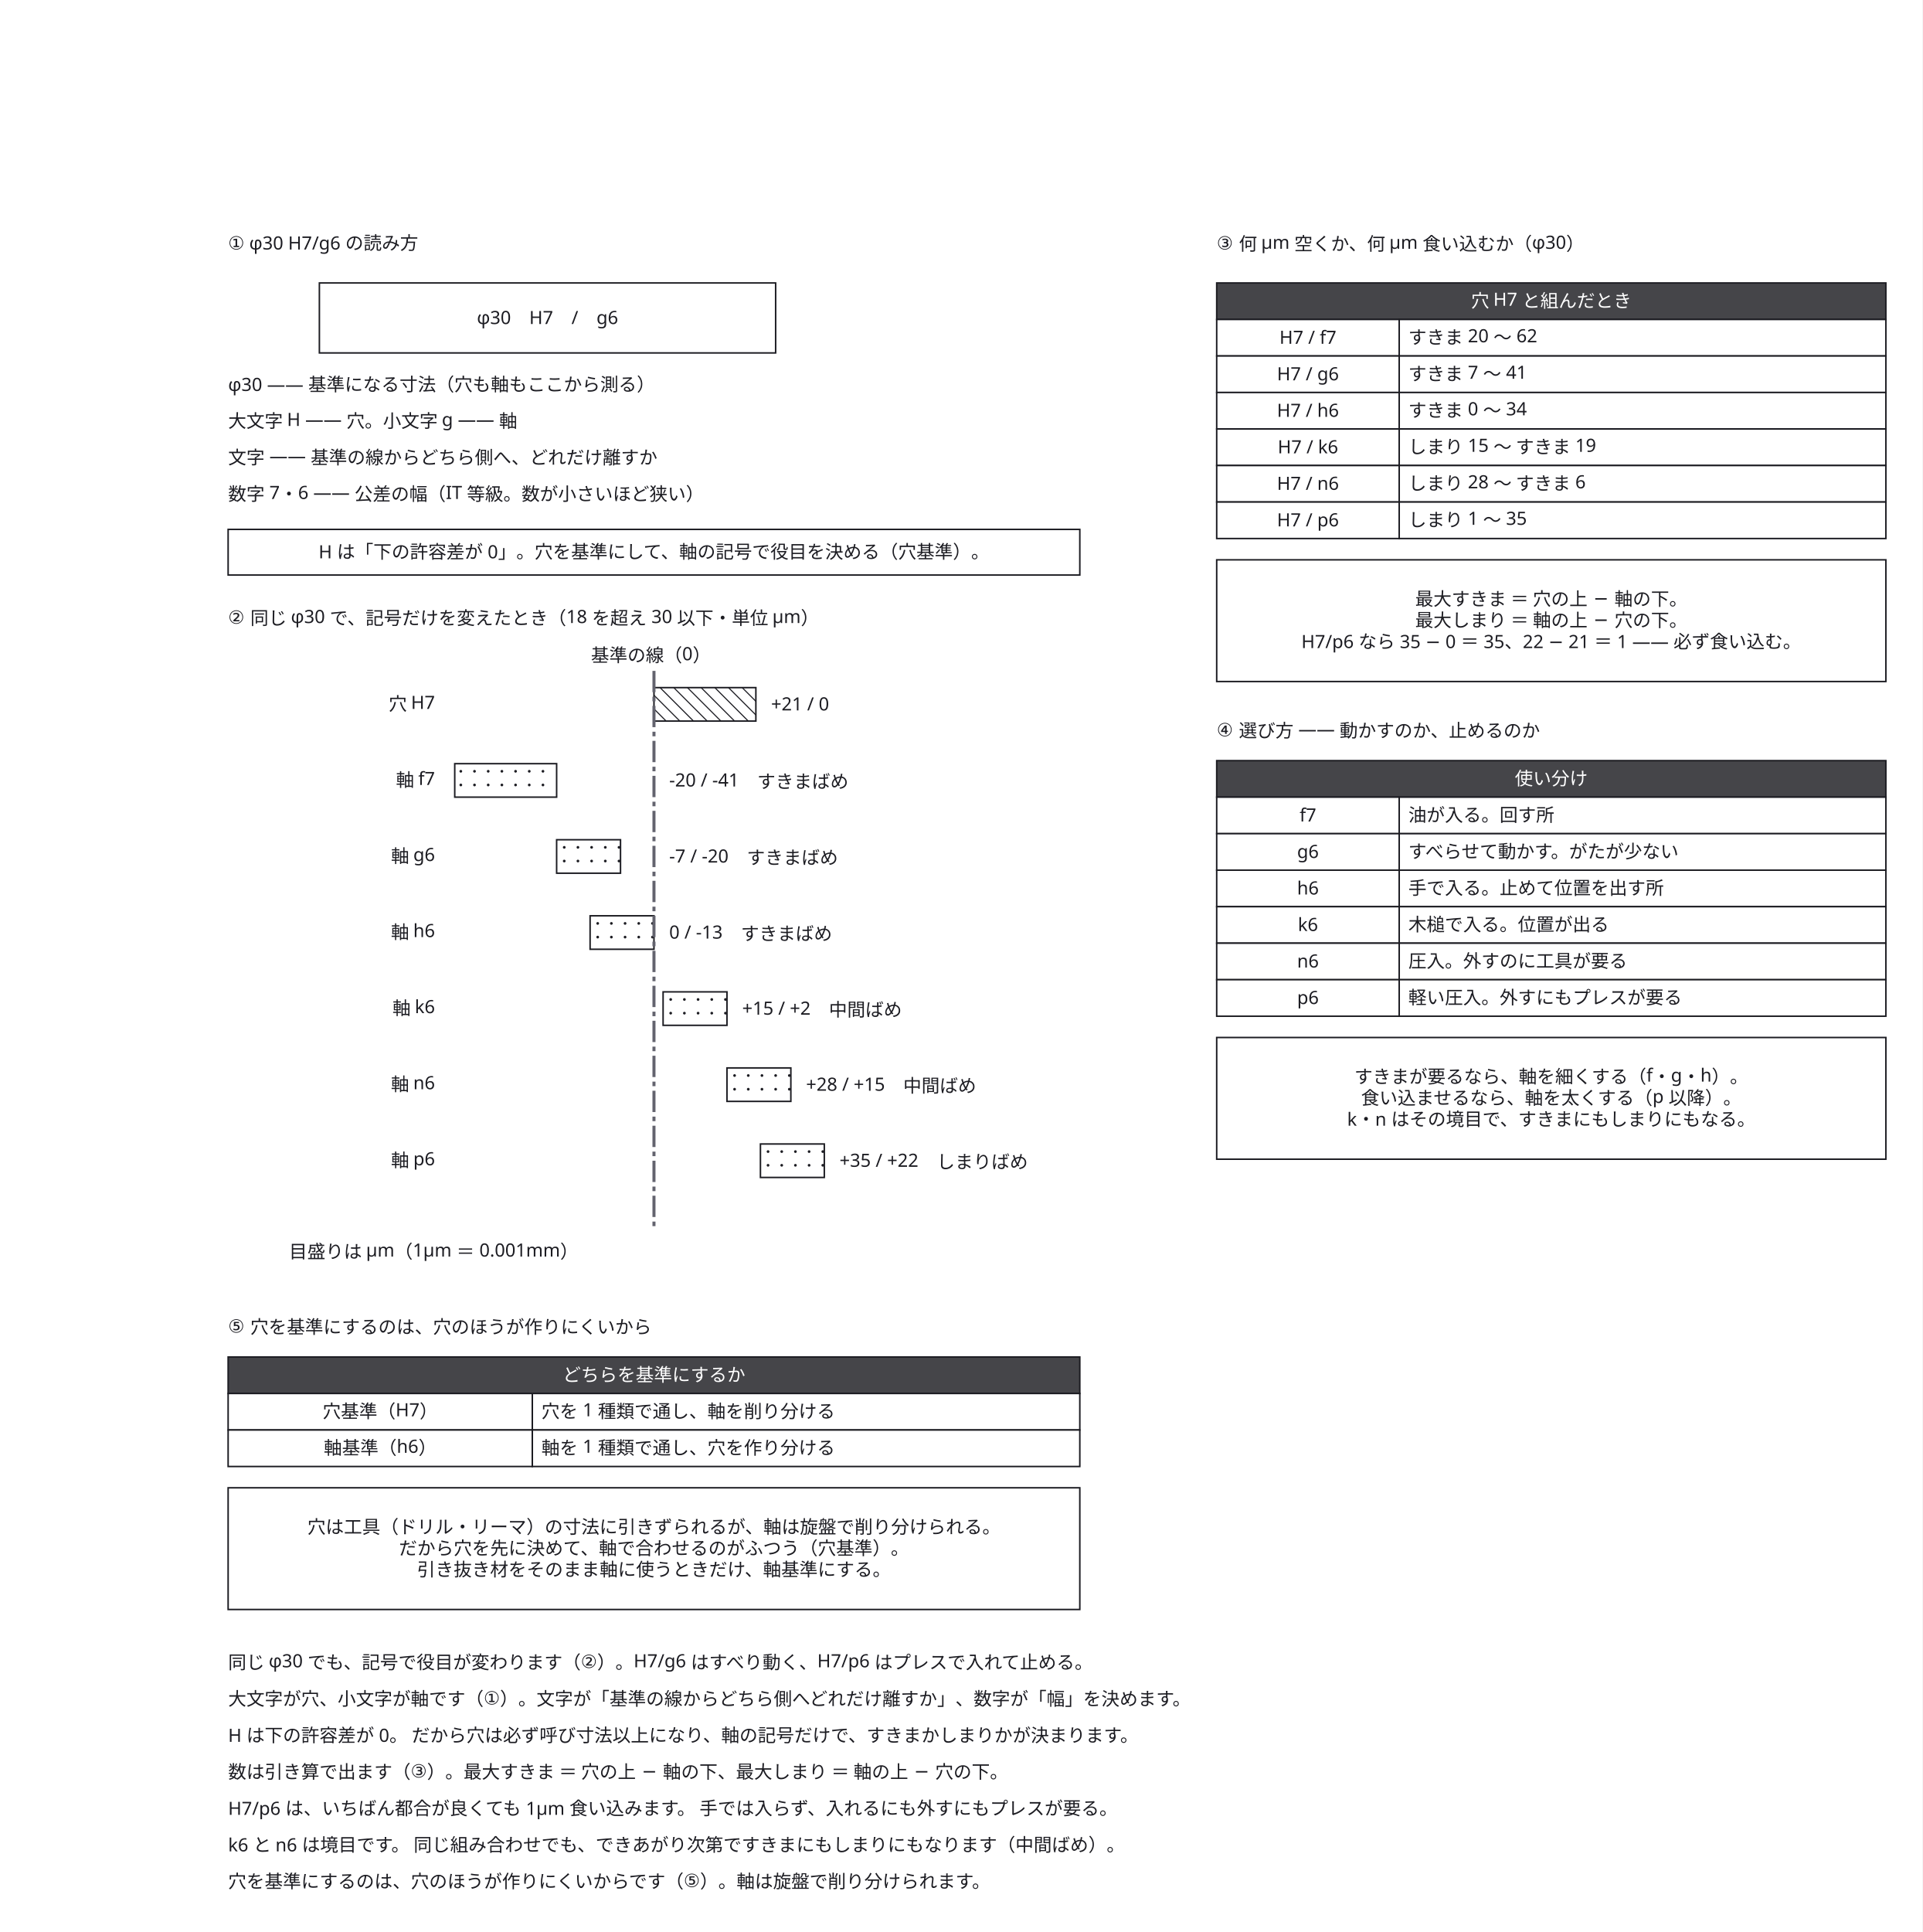
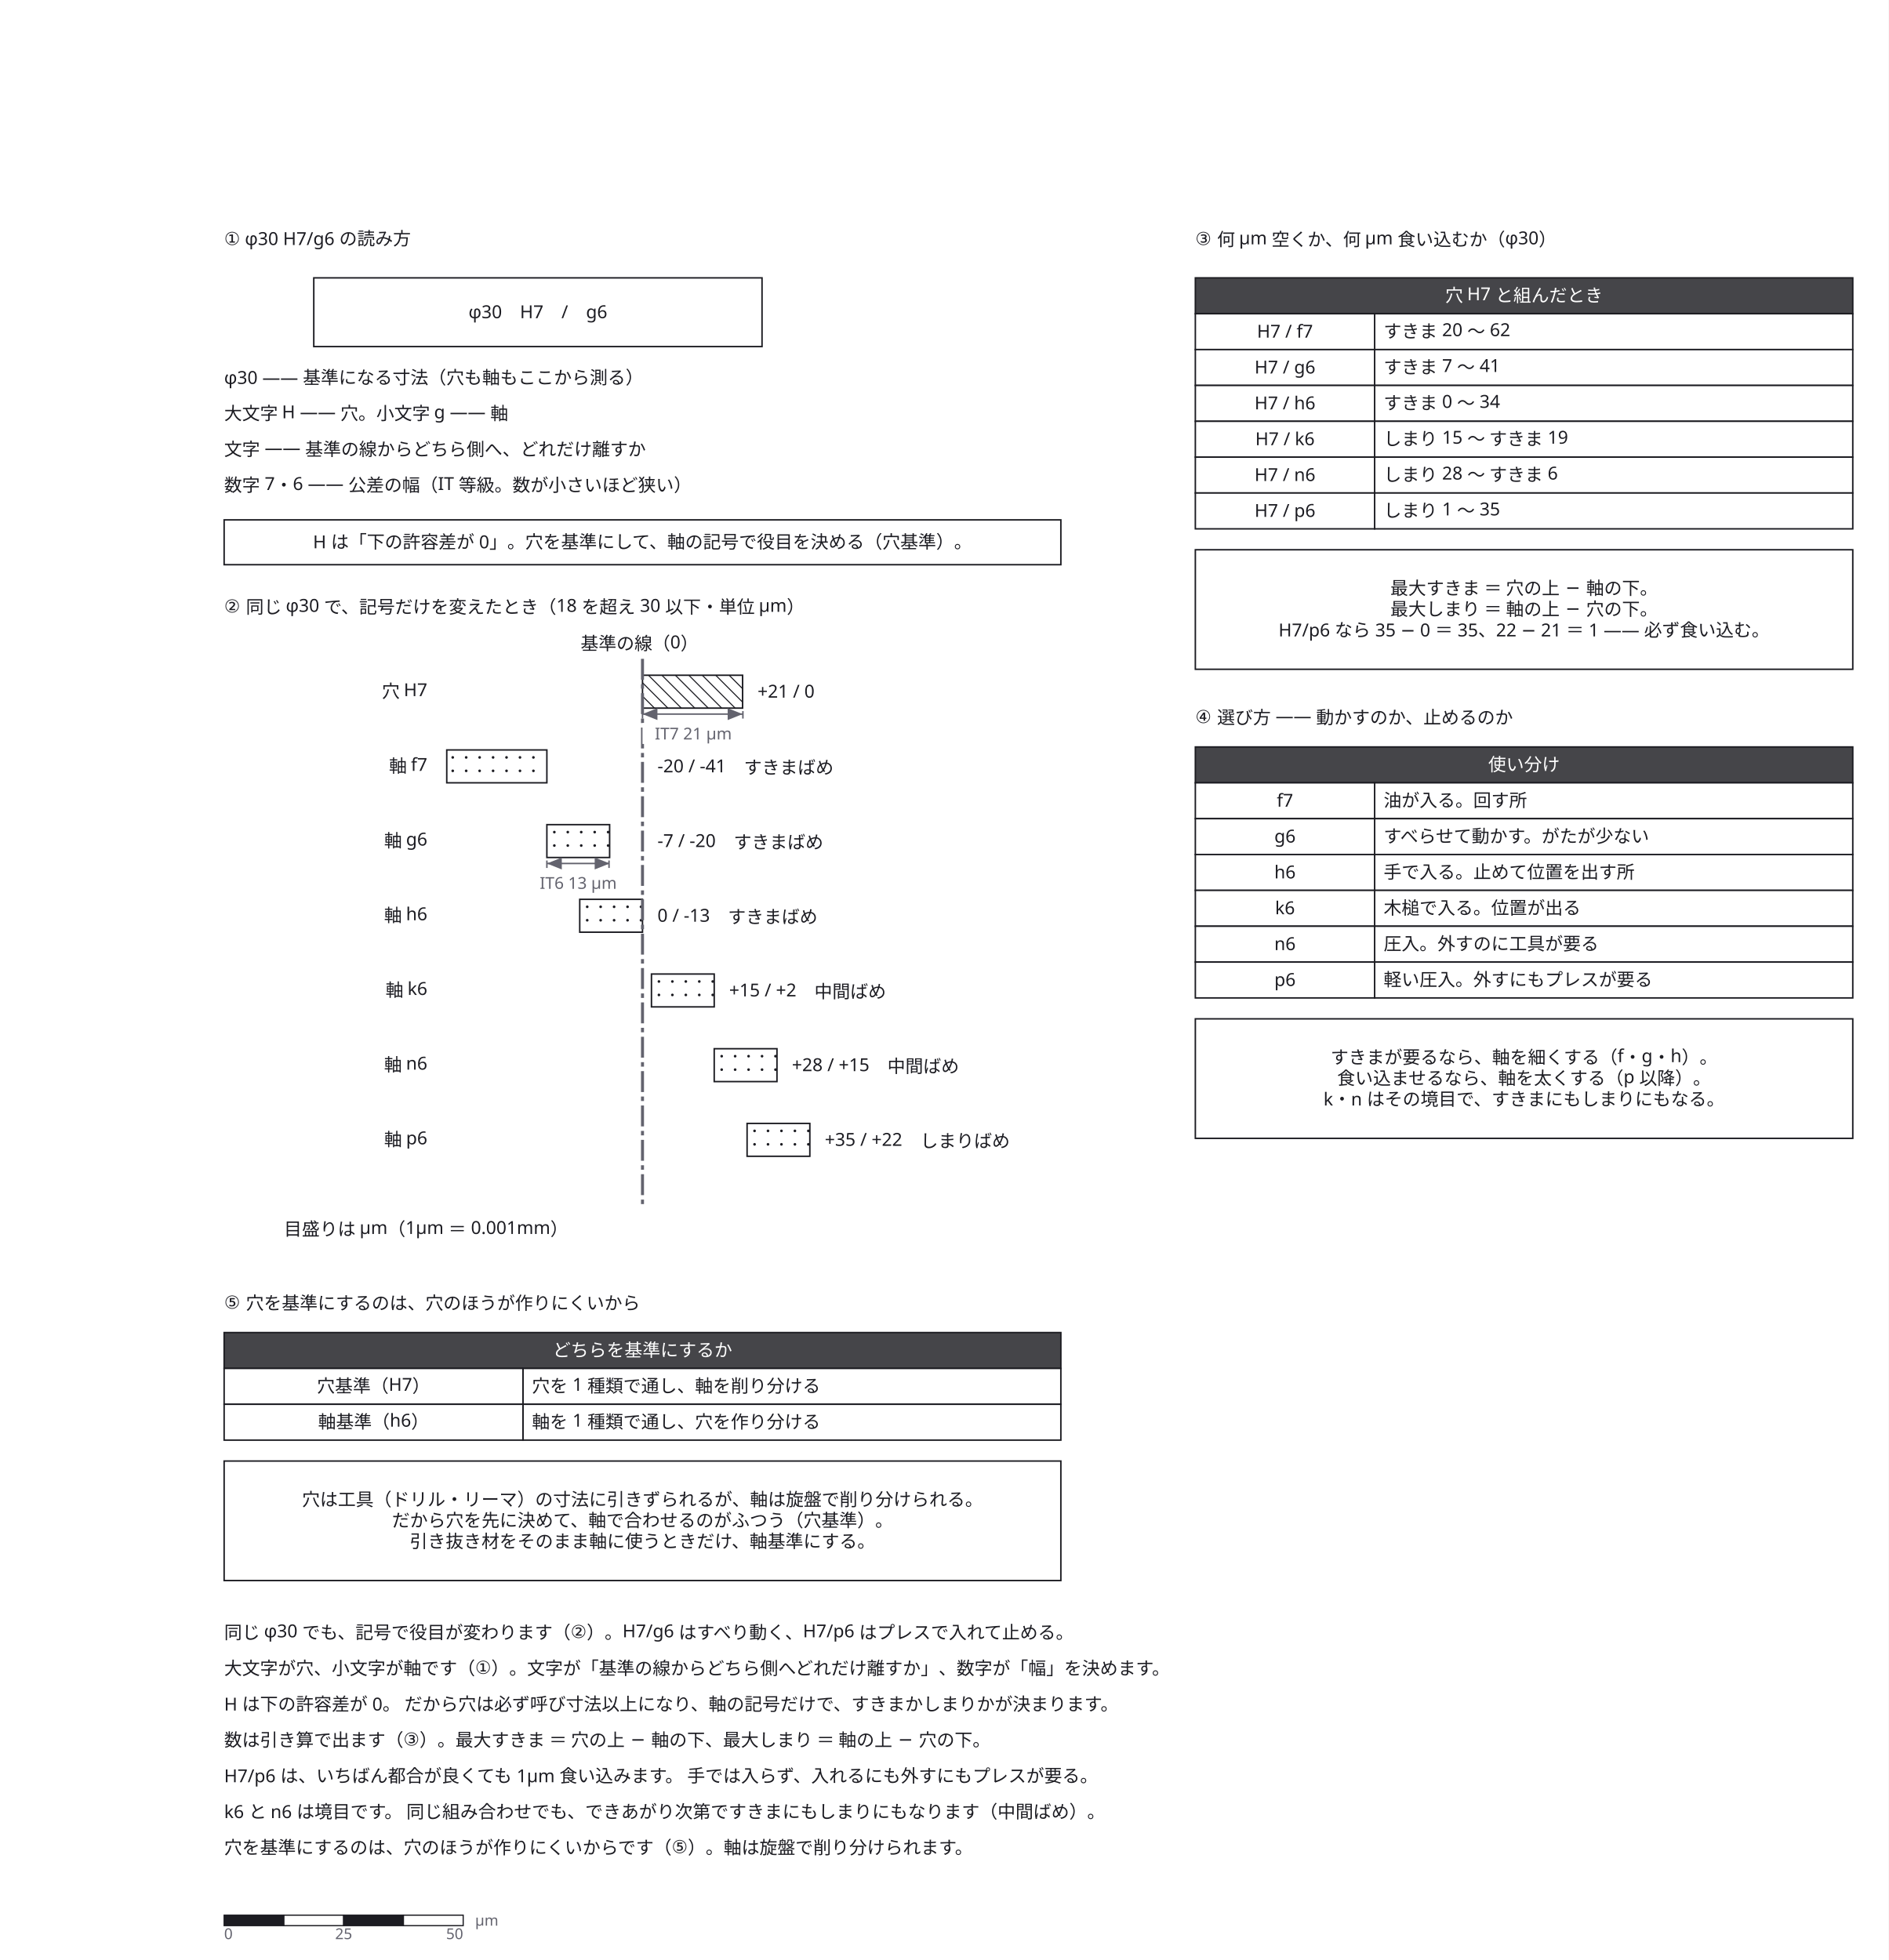
- <svg xmlns="http://www.w3.org/2000/svg" width="1264" height="1270" viewBox="0 0 1264 1270" role="img" aria-labelledby="zumen-title-50d60be4">
+ <svg xmlns="http://www.w3.org/2000/svg" width="1264" height="1312" viewBox="0 0 1264 1312" role="img" aria-labelledby="zumen-title-50d60be4">
  <defs>
    <marker id="arrow" viewBox="0 0 10 10" refX="9" refY="5" markerWidth="6" markerHeight="6" orient="auto">
      <path d="M 0 0 L 10 5 L 0 10 z" fill="#63636e" />
    </marker>
  </defs>
-   <rect data-paper="1" x="0" y="0" width="1264" height="1270" fill="#ffffff" />
+   <rect data-paper="1" x="0" y="0" width="1264" height="1312" fill="#ffffff" />
  <g data-node="why" data-pinned="false" data-shape="rect">
    <rect x="150" y="978" width="560" height="80" fill="#ffffff" stroke="#1c1c22" stroke-width="1" />
  </g>
  <g data-node="calc" data-pinned="false" data-shape="rect">
    <rect x="800" y="368" width="440" height="80" fill="#ffffff" stroke="#1c1c22" stroke-width="1" />
  </g>
  <g data-node="pick" data-pinned="false" data-shape="rect">
    <rect x="800" y="682" width="440" height="80" fill="#ffffff" stroke="#1c1c22" stroke-width="1" />
  </g>
  <g data-node="r1" data-pinned="false" data-shape="rect" />
  <g data-node="r2" data-pinned="false" data-shape="rect" />
  <g data-node="r3" data-pinned="false" data-shape="rect" />
  <g data-node="r4" data-pinned="false" data-shape="rect" />
  <g data-node="r5" data-pinned="false" data-shape="rect" />
  <g data-node="r6" data-pinned="false" data-shape="rect" />
  <g data-node="r7" data-pinned="false" data-shape="rect" />
  <g data-node="hr" data-pinned="false" data-shape="rect">
    <rect x="150" y="348" width="560" height="30" fill="#ffffff" stroke="#1c1c22" stroke-width="1" />
  </g>
  <g data-node="rd" data-pinned="false" data-shape="rect">
    <rect x="210" y="186" width="300" height="46" fill="#ffffff" stroke="#1c1c22" stroke-width="1" />
  </g>
  <g data-node="h892" data-pinned="false" data-shape="rect">
    <rect x="150" y="892" width="560" height="24" fill="#ffffff" stroke="#1c1c22" stroke-width="1" />
    <rect x="150" y="892" width="560" height="24" fill="#1c1c22" fill-opacity="0.82" />
  </g>
  <g data-node="t2" data-pinned="false" data-shape="rect" />
  <g data-node="t1" data-pinned="false" data-shape="rect" />
  <g data-node="t5" data-pinned="false" data-shape="rect" />
  <g data-node="h186" data-pinned="false" data-shape="rect">
    <rect x="800" y="186" width="440" height="24" fill="#ffffff" stroke="#1c1c22" stroke-width="1" />
    <rect x="800" y="186" width="440" height="24" fill="#1c1c22" fill-opacity="0.82" />
  </g>
  <g data-node="h500" data-pinned="false" data-shape="rect">
    <rect x="800" y="500" width="440" height="24" fill="#ffffff" stroke="#1c1c22" stroke-width="1" />
    <rect x="800" y="500" width="440" height="24" fill="#1c1c22" fill-opacity="0.82" />
  </g>
  <g data-node="rl1" data-pinned="false" data-shape="rect" />
  <g data-node="rl2" data-pinned="false" data-shape="rect" />
  <g data-node="rl3" data-pinned="false" data-shape="rect" />
  <g data-node="rl4" data-pinned="false" data-shape="rect" />
  <g data-node="t3" data-pinned="false" data-shape="rect" />
  <g data-node="t4" data-pinned="false" data-shape="rect" />
  <g data-node="y916" data-pinned="false" data-shape="rect">
    <rect x="350" y="916" width="360" height="24" fill="#ffffff" stroke="#1c1c22" stroke-width="1" />
  </g>
  <g data-node="y940" data-pinned="false" data-shape="rect">
    <rect x="350" y="940" width="360" height="24" fill="#ffffff" stroke="#1c1c22" stroke-width="1" />
  </g>
  <g data-node="y210" data-pinned="false" data-shape="rect">
    <rect x="920" y="210" width="320" height="24" fill="#ffffff" stroke="#1c1c22" stroke-width="1" />
  </g>
  <g data-node="y234" data-pinned="false" data-shape="rect">
    <rect x="920" y="234" width="320" height="24" fill="#ffffff" stroke="#1c1c22" stroke-width="1" />
  </g>
  <g data-node="y258" data-pinned="false" data-shape="rect">
    <rect x="920" y="258" width="320" height="24" fill="#ffffff" stroke="#1c1c22" stroke-width="1" />
  </g>
  <g data-node="y282" data-pinned="false" data-shape="rect">
    <rect x="920" y="282" width="320" height="24" fill="#ffffff" stroke="#1c1c22" stroke-width="1" />
  </g>
  <g data-node="y306" data-pinned="false" data-shape="rect">
    <rect x="920" y="306" width="320" height="24" fill="#ffffff" stroke="#1c1c22" stroke-width="1" />
  </g>
  <g data-node="y330" data-pinned="false" data-shape="rect">
    <rect x="920" y="330" width="320" height="24" fill="#ffffff" stroke="#1c1c22" stroke-width="1" />
  </g>
  <g data-node="y524" data-pinned="false" data-shape="rect">
    <rect x="920" y="524" width="320" height="24" fill="#ffffff" stroke="#1c1c22" stroke-width="1" />
  </g>
  <g data-node="y548" data-pinned="false" data-shape="rect">
    <rect x="920" y="548" width="320" height="24" fill="#ffffff" stroke="#1c1c22" stroke-width="1" />
  </g>
  <g data-node="y572" data-pinned="false" data-shape="rect">
    <rect x="920" y="572" width="320" height="24" fill="#ffffff" stroke="#1c1c22" stroke-width="1" />
  </g>
  <g data-node="y596" data-pinned="false" data-shape="rect">
    <rect x="920" y="596" width="320" height="24" fill="#ffffff" stroke="#1c1c22" stroke-width="1" />
  </g>
  <g data-node="y620" data-pinned="false" data-shape="rect">
    <rect x="920" y="620" width="320" height="24" fill="#ffffff" stroke="#1c1c22" stroke-width="1" />
  </g>
  <g data-node="y644" data-pinned="false" data-shape="rect">
    <rect x="920" y="644" width="320" height="24" fill="#ffffff" stroke="#1c1c22" stroke-width="1" />
  </g>
  <g data-node="unit" data-pinned="false" data-shape="rect" />
  <g data-node="x916" data-pinned="false" data-shape="rect">
    <rect x="150" y="916" width="200" height="24" fill="#ffffff" stroke="#1c1c22" stroke-width="1" />
  </g>
  <g data-node="x940" data-pinned="false" data-shape="rect">
    <rect x="150" y="940" width="200" height="24" fill="#ffffff" stroke="#1c1c22" stroke-width="1" />
  </g>
  <g data-node="v0" data-pinned="false" data-shape="rect" />
  <g data-node="v1" data-pinned="false" data-shape="rect" />
  <g data-node="v2" data-pinned="false" data-shape="rect" />
  <g data-node="v3" data-pinned="false" data-shape="rect" />
  <g data-node="v4" data-pinned="false" data-shape="rect" />
  <g data-node="v5" data-pinned="false" data-shape="rect" />
  <g data-node="zero" data-pinned="false" data-shape="rect" />
  <g data-node="x210" data-pinned="false" data-shape="rect">
    <rect x="800" y="210" width="120" height="24" fill="#ffffff" stroke="#1c1c22" stroke-width="1" />
  </g>
  <g data-node="x234" data-pinned="false" data-shape="rect">
    <rect x="800" y="234" width="120" height="24" fill="#ffffff" stroke="#1c1c22" stroke-width="1" />
  </g>
  <g data-node="x258" data-pinned="false" data-shape="rect">
    <rect x="800" y="258" width="120" height="24" fill="#ffffff" stroke="#1c1c22" stroke-width="1" />
  </g>
  <g data-node="x282" data-pinned="false" data-shape="rect">
    <rect x="800" y="282" width="120" height="24" fill="#ffffff" stroke="#1c1c22" stroke-width="1" />
  </g>
  <g data-node="x306" data-pinned="false" data-shape="rect">
    <rect x="800" y="306" width="120" height="24" fill="#ffffff" stroke="#1c1c22" stroke-width="1" />
  </g>
  <g data-node="x330" data-pinned="false" data-shape="rect">
    <rect x="800" y="330" width="120" height="24" fill="#ffffff" stroke="#1c1c22" stroke-width="1" />
  </g>
  <g data-node="x524" data-pinned="false" data-shape="rect">
    <rect x="800" y="524" width="120" height="24" fill="#ffffff" stroke="#1c1c22" stroke-width="1" />
  </g>
  <g data-node="x548" data-pinned="false" data-shape="rect">
    <rect x="800" y="548" width="120" height="24" fill="#ffffff" stroke="#1c1c22" stroke-width="1" />
  </g>
  <g data-node="x572" data-pinned="false" data-shape="rect">
    <rect x="800" y="572" width="120" height="24" fill="#ffffff" stroke="#1c1c22" stroke-width="1" />
  </g>
  <g data-node="x596" data-pinned="false" data-shape="rect">
    <rect x="800" y="596" width="120" height="24" fill="#ffffff" stroke="#1c1c22" stroke-width="1" />
  </g>
  <g data-node="x620" data-pinned="false" data-shape="rect">
    <rect x="800" y="620" width="120" height="24" fill="#ffffff" stroke="#1c1c22" stroke-width="1" />
  </g>
  <g data-node="x644" data-pinned="false" data-shape="rect">
    <rect x="800" y="644" width="120" height="24" fill="#ffffff" stroke="#1c1c22" stroke-width="1" />
  </g>
  <g data-node="holeV" data-pinned="false" data-shape="rect" />
  <g data-node="holeN" data-pinned="false" data-shape="rect" />
  <g data-node="n0" data-pinned="false" data-shape="rect" />
  <g data-node="n1" data-pinned="false" data-shape="rect" />
  <g data-node="n2" data-pinned="false" data-shape="rect" />
  <g data-node="n3" data-pinned="false" data-shape="rect" />
  <g data-node="n4" data-pinned="false" data-shape="rect" />
  <g data-node="n5" data-pinned="false" data-shape="rect" />
  <g data-node="hole" data-pinned="false" data-shape="rect">
    <rect x="430" y="452" width="67" height="22" fill="#ffffff" stroke="#1c1c22" stroke-width="1" />
    <line x1="497" y1="452" x2="497" y2="452" stroke="#1c1c22" stroke-width="0.7" />
    <line x1="497" y1="461" x2="488" y2="452" stroke="#1c1c22" stroke-width="0.7" />
    <line x1="497" y1="470" x2="479" y2="452" stroke="#1c1c22" stroke-width="0.7" />
    <line x1="470" y1="452" x2="492" y2="474" stroke="#1c1c22" stroke-width="0.7" />
    <line x1="461" y1="452" x2="483" y2="474" stroke="#1c1c22" stroke-width="0.7" />
    <line x1="452" y1="452" x2="474" y2="474" stroke="#1c1c22" stroke-width="0.7" />
    <line x1="443" y1="452" x2="465" y2="474" stroke="#1c1c22" stroke-width="0.7" />
    <line x1="434" y1="452" x2="456" y2="474" stroke="#1c1c22" stroke-width="0.7" />
    <line x1="430" y1="457" x2="447" y2="474" stroke="#1c1c22" stroke-width="0.7" />
    <line x1="430" y1="466" x2="438" y2="474" stroke="#1c1c22" stroke-width="0.7" />
  </g>
  <g data-node="s0" data-pinned="false" data-shape="rect">
    <rect x="299" y="502" width="67" height="22" fill="#ffffff" stroke="#1c1c22" stroke-width="1" />
    <circle cx="303" cy="507" r="0.9" fill="#1c1c22" />
    <circle cx="312" cy="507" r="0.9" fill="#1c1c22" />
    <circle cx="321" cy="507" r="0.9" fill="#1c1c22" />
    <circle cx="330" cy="507" r="0.9" fill="#1c1c22" />
    <circle cx="339" cy="507" r="0.9" fill="#1c1c22" />
    <circle cx="348" cy="507" r="0.9" fill="#1c1c22" />
    <circle cx="357" cy="507" r="0.9" fill="#1c1c22" />
    <circle cx="303" cy="516" r="0.9" fill="#1c1c22" />
    <circle cx="312" cy="516" r="0.9" fill="#1c1c22" />
    <circle cx="321" cy="516" r="0.9" fill="#1c1c22" />
    <circle cx="330" cy="516" r="0.9" fill="#1c1c22" />
    <circle cx="339" cy="516" r="0.9" fill="#1c1c22" />
    <circle cx="348" cy="516" r="0.9" fill="#1c1c22" />
    <circle cx="357" cy="516" r="0.9" fill="#1c1c22" />
  </g>
  <g data-node="s1" data-pinned="false" data-shape="rect">
    <rect x="366" y="552" width="42" height="22" fill="#ffffff" stroke="#1c1c22" stroke-width="1" />
    <circle cx="371" cy="557" r="0.9" fill="#1c1c22" />
    <circle cx="380" cy="557" r="0.9" fill="#1c1c22" />
    <circle cx="389" cy="557" r="0.9" fill="#1c1c22" />
    <circle cx="398" cy="557" r="0.9" fill="#1c1c22" />
    <circle cx="407" cy="557" r="0.9" fill="#1c1c22" />
    <circle cx="371" cy="566" r="0.9" fill="#1c1c22" />
    <circle cx="380" cy="566" r="0.9" fill="#1c1c22" />
    <circle cx="389" cy="566" r="0.9" fill="#1c1c22" />
    <circle cx="398" cy="566" r="0.9" fill="#1c1c22" />
    <circle cx="407" cy="566" r="0.9" fill="#1c1c22" />
  </g>
  <g data-node="s2" data-pinned="false" data-shape="rect">
    <rect x="388" y="602" width="42" height="22" fill="#ffffff" stroke="#1c1c22" stroke-width="1" />
    <circle cx="393" cy="607" r="0.9" fill="#1c1c22" />
    <circle cx="402" cy="607" r="0.9" fill="#1c1c22" />
    <circle cx="411" cy="607" r="0.9" fill="#1c1c22" />
    <circle cx="420" cy="607" r="0.9" fill="#1c1c22" />
    <circle cx="429" cy="607" r="0.9" fill="#1c1c22" />
    <circle cx="393" cy="616" r="0.9" fill="#1c1c22" />
    <circle cx="402" cy="616" r="0.9" fill="#1c1c22" />
    <circle cx="411" cy="616" r="0.9" fill="#1c1c22" />
    <circle cx="420" cy="616" r="0.9" fill="#1c1c22" />
    <circle cx="429" cy="616" r="0.9" fill="#1c1c22" />
  </g>
  <g data-node="s3" data-pinned="false" data-shape="rect">
    <rect x="436" y="652" width="42" height="22" fill="#ffffff" stroke="#1c1c22" stroke-width="1" />
    <circle cx="441" cy="657" r="0.9" fill="#1c1c22" />
    <circle cx="450" cy="657" r="0.9" fill="#1c1c22" />
    <circle cx="459" cy="657" r="0.9" fill="#1c1c22" />
    <circle cx="468" cy="657" r="0.9" fill="#1c1c22" />
    <circle cx="477" cy="657" r="0.9" fill="#1c1c22" />
    <circle cx="441" cy="666" r="0.9" fill="#1c1c22" />
    <circle cx="450" cy="666" r="0.9" fill="#1c1c22" />
    <circle cx="459" cy="666" r="0.9" fill="#1c1c22" />
    <circle cx="468" cy="666" r="0.9" fill="#1c1c22" />
    <circle cx="477" cy="666" r="0.9" fill="#1c1c22" />
  </g>
  <g data-node="s4" data-pinned="false" data-shape="rect">
    <rect x="478" y="702" width="42" height="22" fill="#ffffff" stroke="#1c1c22" stroke-width="1" />
    <circle cx="483" cy="707" r="0.9" fill="#1c1c22" />
    <circle cx="492" cy="707" r="0.9" fill="#1c1c22" />
    <circle cx="501" cy="707" r="0.9" fill="#1c1c22" />
    <circle cx="510" cy="707" r="0.9" fill="#1c1c22" />
    <circle cx="519" cy="707" r="0.9" fill="#1c1c22" />
    <circle cx="483" cy="716" r="0.9" fill="#1c1c22" />
    <circle cx="492" cy="716" r="0.9" fill="#1c1c22" />
    <circle cx="501" cy="716" r="0.9" fill="#1c1c22" />
    <circle cx="510" cy="716" r="0.9" fill="#1c1c22" />
    <circle cx="519" cy="716" r="0.9" fill="#1c1c22" />
  </g>
  <g data-node="s5" data-pinned="false" data-shape="rect">
    <rect x="500" y="752" width="42" height="22" fill="#ffffff" stroke="#1c1c22" stroke-width="1" />
    <circle cx="505" cy="757" r="0.9" fill="#1c1c22" />
    <circle cx="514" cy="757" r="0.9" fill="#1c1c22" />
    <circle cx="523" cy="757" r="0.9" fill="#1c1c22" />
    <circle cx="532" cy="757" r="0.9" fill="#1c1c22" />
    <circle cx="541" cy="757" r="0.9" fill="#1c1c22" />
    <circle cx="505" cy="766" r="0.9" fill="#1c1c22" />
    <circle cx="514" cy="766" r="0.9" fill="#1c1c22" />
    <circle cx="523" cy="766" r="0.9" fill="#1c1c22" />
    <circle cx="532" cy="766" r="0.9" fill="#1c1c22" />
    <circle cx="541" cy="766" r="0.9" fill="#1c1c22" />
  </g>
-   <g data-node="p0" data-pinned="false" data-shape="rect" />
-   <g data-node="p1" data-pinned="false" data-shape="rect" />
-   <g data-edge="p0&gt;p1" data-pinned="false">
+   <g data-edge="zero-line" data-pinned="false">
    <path d="M 430 441 L 430 807" fill="none" stroke="#63636e" stroke-width="2" stroke-dasharray="14 3 3 3" />
+   </g>
+   <g data-edge="it7" data-pinned="false">
+     <path d="M 430 478 L 497.2 478" fill="none" stroke="#63636e" stroke-width="1" />
+     <path d="M 497 478 L 487 474 L 487 482 Z" fill="#63636e" stroke="none" />
+     <path d="M 430 478 L 440 482 L 440 474 Z" fill="#63636e" stroke="none" />
+     <rect data-edge-label="1" x="430" y="484" width="68" height="14" fill="#ffffff" />
+     <text x="464" y="495" text-anchor="middle" font-family="sans-serif" font-size="11" fill="#63636e">IT7 21 μm</text>
+   </g>
+   <g data-edge="it7/from" data-pinned="false">
+     <path d="M 430 476 L 430 481" fill="none" stroke="#63636e" stroke-width="1" />
+   </g>
+   <g data-edge="it7/to" data-pinned="false">
+     <path d="M 497.2 476 L 497.2 481" fill="none" stroke="#63636e" stroke-width="1" />
+   </g>
+   <g data-edge="it6" data-pinned="false">
+     <path d="M 366 578 L 407.6 578" fill="none" stroke="#63636e" stroke-width="1" />
+     <path d="M 408 578 L 398 574 L 398 582 Z" fill="#63636e" stroke="none" />
+     <path d="M 366 578 L 376 582 L 376 574 Z" fill="#63636e" stroke="none" />
+     <rect data-edge-label="1" x="353" y="584" width="68" height="14" fill="#ffffff" />
+     <text x="387" y="595" text-anchor="middle" font-family="sans-serif" font-size="11" fill="#63636e">IT6 13 μm</text>
+   </g>
+   <g data-edge="it6/from" data-pinned="false">
+     <path d="M 366 576 L 366 581" fill="none" stroke="#63636e" stroke-width="1" />
+   </g>
+   <g data-edge="it6/to" data-pinned="false">
+     <path d="M 407.6 576 L 407.6 581" fill="none" stroke="#63636e" stroke-width="1" />
  </g>
  <g data-name="why">
    <text x="430" y="1008" text-anchor="middle" font-family="sans-serif" font-size="12" fill="#1c1c22">穴は工具（ドリル・リーマ）の寸法に引きずられるが、軸は旋盤で削り分けられる。</text>
    <text x="430" y="1022" text-anchor="middle" font-family="sans-serif" font-size="12" fill="#1c1c22">だから穴を先に決めて、軸で合わせるのがふつう（穴基準）。</text>
    <text x="430" y="1036" text-anchor="middle" font-family="sans-serif" font-size="12" fill="#1c1c22">引き抜き材をそのまま軸に使うときだけ、軸基準にする。</text>
  </g>
  <g data-name="calc">
    <text x="1020" y="398" text-anchor="middle" font-family="sans-serif" font-size="12" fill="#1c1c22">最大すきま ＝ 穴の上 − 軸の下。</text>
    <text x="1020" y="412" text-anchor="middle" font-family="sans-serif" font-size="12" fill="#1c1c22">最大しまり ＝ 軸の上 − 穴の下。</text>
    <text x="1020" y="426" text-anchor="middle" font-family="sans-serif" font-size="12" fill="#1c1c22">H7/p6 なら 35 − 0 ＝ 35、22 − 21 ＝ 1 —— 必ず食い込む。</text>
  </g>
  <g data-name="pick">
    <text x="1020" y="712" text-anchor="middle" font-family="sans-serif" font-size="12" fill="#1c1c22">すきまが要るなら、軸を細くする（f・g・h）。</text>
    <text x="1020" y="726" text-anchor="middle" font-family="sans-serif" font-size="12" fill="#1c1c22">食い込ませるなら、軸を太くする（p 以降）。</text>
    <text x="1020" y="740" text-anchor="middle" font-family="sans-serif" font-size="12" fill="#1c1c22">k・n はその境目で、すきまにもしまりにもなる。</text>
  </g>
  <g data-name="r1">
    <text x="150" y="1097" text-anchor="start" font-family="sans-serif" font-size="12" fill="#1c1c22">同じ φ30 でも、記号で役目が変わります（②）。H7/g6 はすべり動く、H7/p6 はプレスで入れて止める。</text>
  </g>
  <g data-name="r2">
    <text x="150" y="1121" text-anchor="start" font-family="sans-serif" font-size="12" fill="#1c1c22">大文字が穴、小文字が軸です（①）。文字が「基準の線からどちら側へどれだけ離すか」、数字が「幅」を決めます。</text>
  </g>
  <g data-name="r3">
    <text x="150" y="1145" text-anchor="start" font-family="sans-serif" font-size="12" fill="#1c1c22">H は下の許容差が 0。 だから穴は必ず呼び寸法以上になり、軸の記号だけで、すきまかしまりかが決まります。</text>
  </g>
  <g data-name="r4">
    <text x="150" y="1169" text-anchor="start" font-family="sans-serif" font-size="12" fill="#1c1c22">数は引き算で出ます（③）。最大すきま ＝ 穴の上 − 軸の下、最大しまり ＝ 軸の上 − 穴の下。</text>
  </g>
  <g data-name="r5">
    <text x="150" y="1193" text-anchor="start" font-family="sans-serif" font-size="12" fill="#1c1c22">H7/p6 は、いちばん都合が良くても 1μm 食い込みます。 手では入らず、入れるにも外すにもプレスが要る。</text>
  </g>
  <g data-name="r6">
    <text x="150" y="1217" text-anchor="start" font-family="sans-serif" font-size="12" fill="#1c1c22">k6 と n6 は境目です。 同じ組み合わせでも、できあがり次第ですきまにもしまりにもなります（中間ばめ）。</text>
  </g>
  <g data-name="r7">
    <text x="150" y="1241" text-anchor="start" font-family="sans-serif" font-size="12" fill="#1c1c22">穴を基準にするのは、穴のほうが作りにくいからです（⑤）。軸は旋盤で削り分けられます。</text>
  </g>
  <g data-name="hr">
    <text x="430" y="367" text-anchor="middle" font-family="sans-serif" font-size="12" fill="#1c1c22">H は「下の許容差が 0」。穴を基準にして、軸の記号で役目を決める（穴基準）。</text>
  </g>
  <g data-name="rd">
    <text x="360" y="213" text-anchor="middle" font-family="sans-serif" font-size="12" fill="#1c1c22">φ30　H7　/　g6</text>
  </g>
  <g data-name="h892">
    <text x="430" y="908" text-anchor="middle" font-family="sans-serif" font-size="12" fill="#ffffff">どちらを基準にするか</text>
  </g>
  <g data-name="t2">
    <text x="150" y="410" text-anchor="start" font-family="sans-serif" font-size="12" fill="#1c1c22">② 同じ φ30 で、記号だけを変えたとき（18 を超え 30 以下・単位 μm）</text>
  </g>
  <g data-name="t1">
    <text x="150" y="164" text-anchor="start" font-family="sans-serif" font-size="12" fill="#1c1c22">① φ30 H7/g6 の読み方</text>
  </g>
  <g data-name="t5">
    <text x="150" y="876" text-anchor="start" font-family="sans-serif" font-size="12" fill="#1c1c22">⑤ 穴を基準にするのは、穴のほうが作りにくいから</text>
  </g>
  <g data-name="h186">
    <text x="1020" y="202" text-anchor="middle" font-family="sans-serif" font-size="12" fill="#ffffff">穴 H7 と組んだとき</text>
  </g>
  <g data-name="h500">
    <text x="1020" y="516" text-anchor="middle" font-family="sans-serif" font-size="12" fill="#ffffff">使い分け</text>
  </g>
  <g data-name="rl1">
    <text x="150" y="257" text-anchor="start" font-family="sans-serif" font-size="12" fill="#1c1c22">φ30 —— 基準になる寸法（穴も軸もここから測る）</text>
  </g>
  <g data-name="rl2">
    <text x="150" y="281" text-anchor="start" font-family="sans-serif" font-size="12" fill="#1c1c22">大文字 H —— 穴。小文字 g —— 軸</text>
  </g>
  <g data-name="rl3">
    <text x="150" y="305" text-anchor="start" font-family="sans-serif" font-size="12" fill="#1c1c22">文字 —— 基準の線からどちら側へ、どれだけ離すか</text>
  </g>
  <g data-name="rl4">
    <text x="150" y="329" text-anchor="start" font-family="sans-serif" font-size="12" fill="#1c1c22">数字 7・6 —— 公差の幅（IT 等級。数が小さいほど狭い）</text>
  </g>
  <g data-name="t3">
    <text x="800" y="164" text-anchor="start" font-family="sans-serif" font-size="12" fill="#1c1c22">③ 何 μm 空くか、何 μm 食い込むか（φ30）</text>
  </g>
  <g data-name="t4">
    <text x="800" y="484" text-anchor="start" font-family="sans-serif" font-size="12" fill="#1c1c22">④ 選び方 —— 動かすのか、止めるのか</text>
  </g>
  <g data-name="y916">
    <text x="356" y="932" text-anchor="start" font-family="sans-serif" font-size="12" fill="#1c1c22">穴を 1 種類で通し、軸を削り分ける</text>
  </g>
  <g data-name="y940">
    <text x="356" y="956" text-anchor="start" font-family="sans-serif" font-size="12" fill="#1c1c22">軸を 1 種類で通し、穴を作り分ける</text>
  </g>
  <g data-name="y210">
    <text x="926" y="226" text-anchor="start" font-family="sans-serif" font-size="12" fill="#1c1c22">すきま 20 〜 62</text>
  </g>
  <g data-name="y234">
    <text x="926" y="250" text-anchor="start" font-family="sans-serif" font-size="12" fill="#1c1c22">すきま 7 〜 41</text>
  </g>
  <g data-name="y258">
    <text x="926" y="274" text-anchor="start" font-family="sans-serif" font-size="12" fill="#1c1c22">すきま 0 〜 34</text>
  </g>
  <g data-name="y282">
    <text x="926" y="298" text-anchor="start" font-family="sans-serif" font-size="12" fill="#1c1c22">しまり 15 〜 すきま 19</text>
  </g>
  <g data-name="y306">
    <text x="926" y="322" text-anchor="start" font-family="sans-serif" font-size="12" fill="#1c1c22">しまり 28 〜 すきま 6</text>
  </g>
  <g data-name="y330">
    <text x="926" y="346" text-anchor="start" font-family="sans-serif" font-size="12" fill="#1c1c22">しまり 1 〜 35</text>
  </g>
  <g data-name="y524">
    <text x="926" y="540" text-anchor="start" font-family="sans-serif" font-size="12" fill="#1c1c22">油が入る。回す所</text>
  </g>
  <g data-name="y548">
    <text x="926" y="564" text-anchor="start" font-family="sans-serif" font-size="12" fill="#1c1c22">すべらせて動かす。がたが少ない</text>
  </g>
  <g data-name="y572">
    <text x="926" y="588" text-anchor="start" font-family="sans-serif" font-size="12" fill="#1c1c22">手で入る。止めて位置を出す所</text>
  </g>
  <g data-name="y596">
    <text x="926" y="612" text-anchor="start" font-family="sans-serif" font-size="12" fill="#1c1c22">木槌で入る。位置が出る</text>
  </g>
  <g data-name="y620">
    <text x="926" y="636" text-anchor="start" font-family="sans-serif" font-size="12" fill="#1c1c22">圧入。外すのに工具が要る</text>
  </g>
  <g data-name="y644">
    <text x="926" y="660" text-anchor="start" font-family="sans-serif" font-size="12" fill="#1c1c22">軽い圧入。外すにもプレスが要る</text>
  </g>
  <g data-name="unit">
    <text x="190" y="827" text-anchor="start" font-family="sans-serif" font-size="12" fill="#1c1c22">目盛りは μm（1μm ＝ 0.001mm）</text>
  </g>
  <g data-name="x916">
    <text x="250" y="932" text-anchor="middle" font-family="sans-serif" font-size="12" fill="#1c1c22">穴基準（H7）</text>
  </g>
  <g data-name="x940">
    <text x="250" y="956" text-anchor="middle" font-family="sans-serif" font-size="12" fill="#1c1c22">軸基準（h6）</text>
  </g>
  <g data-name="v0">
    <text x="440" y="517" text-anchor="start" font-family="sans-serif" font-size="12" fill="#1c1c22">-20 / -41　すきまばめ</text>
  </g>
  <g data-name="v1">
    <text x="440" y="567" text-anchor="start" font-family="sans-serif" font-size="12" fill="#1c1c22">-7 / -20　すきまばめ</text>
  </g>
  <g data-name="v2">
    <text x="440" y="617" text-anchor="start" font-family="sans-serif" font-size="12" fill="#1c1c22">0 / -13　すきまばめ</text>
  </g>
  <g data-name="v3">
    <text x="488" y="667" text-anchor="start" font-family="sans-serif" font-size="12" fill="#1c1c22">+15 / +2　中間ばめ</text>
  </g>
  <g data-name="v4">
    <text x="530" y="717" text-anchor="start" font-family="sans-serif" font-size="12" fill="#1c1c22">+28 / +15　中間ばめ</text>
  </g>
  <g data-name="v5">
    <text x="552" y="767" text-anchor="start" font-family="sans-serif" font-size="12" fill="#1c1c22">+35 / +22　しまりばめ</text>
  </g>
  <g data-name="zero">
    <text x="428" y="435" text-anchor="middle" font-family="sans-serif" font-size="12" fill="#1c1c22">基準の線（0）</text>
  </g>
  <g data-name="x210">
    <text x="860" y="226" text-anchor="middle" font-family="sans-serif" font-size="12" fill="#1c1c22">H7 / f7</text>
  </g>
  <g data-name="x234">
    <text x="860" y="250" text-anchor="middle" font-family="sans-serif" font-size="12" fill="#1c1c22">H7 / g6</text>
  </g>
  <g data-name="x258">
    <text x="860" y="274" text-anchor="middle" font-family="sans-serif" font-size="12" fill="#1c1c22">H7 / h6</text>
  </g>
  <g data-name="x282">
    <text x="860" y="298" text-anchor="middle" font-family="sans-serif" font-size="12" fill="#1c1c22">H7 / k6</text>
  </g>
  <g data-name="x306">
    <text x="860" y="322" text-anchor="middle" font-family="sans-serif" font-size="12" fill="#1c1c22">H7 / n6</text>
  </g>
  <g data-name="x330">
    <text x="860" y="346" text-anchor="middle" font-family="sans-serif" font-size="12" fill="#1c1c22">H7 / p6</text>
  </g>
  <g data-name="x524">
    <text x="860" y="540" text-anchor="middle" font-family="sans-serif" font-size="12" fill="#1c1c22">f7</text>
  </g>
  <g data-name="x548">
    <text x="860" y="564" text-anchor="middle" font-family="sans-serif" font-size="12" fill="#1c1c22">g6</text>
  </g>
  <g data-name="x572">
    <text x="860" y="588" text-anchor="middle" font-family="sans-serif" font-size="12" fill="#1c1c22">h6</text>
  </g>
  <g data-name="x596">
    <text x="860" y="612" text-anchor="middle" font-family="sans-serif" font-size="12" fill="#1c1c22">k6</text>
  </g>
  <g data-name="x620">
    <text x="860" y="636" text-anchor="middle" font-family="sans-serif" font-size="12" fill="#1c1c22">n6</text>
  </g>
  <g data-name="x644">
    <text x="860" y="660" text-anchor="middle" font-family="sans-serif" font-size="12" fill="#1c1c22">p6</text>
  </g>
  <g data-name="holeV">
    <text x="507" y="467" text-anchor="start" font-family="sans-serif" font-size="12" fill="#1c1c22">+21 / 0</text>
  </g>
  <g data-name="holeN">
    <text x="286" y="467" text-anchor="end" font-family="sans-serif" font-size="12" fill="#1c1c22">穴 H7</text>
  </g>
  <g data-name="n0">
    <text x="286" y="517" text-anchor="end" font-family="sans-serif" font-size="12" fill="#1c1c22">軸 f7</text>
  </g>
  <g data-name="n1">
    <text x="286" y="567" text-anchor="end" font-family="sans-serif" font-size="12" fill="#1c1c22">軸 g6</text>
  </g>
  <g data-name="n2">
    <text x="286" y="617" text-anchor="end" font-family="sans-serif" font-size="12" fill="#1c1c22">軸 h6</text>
  </g>
  <g data-name="n3">
    <text x="286" y="667" text-anchor="end" font-family="sans-serif" font-size="12" fill="#1c1c22">軸 k6</text>
  </g>
  <g data-name="n4">
    <text x="286" y="717" text-anchor="end" font-family="sans-serif" font-size="12" fill="#1c1c22">軸 n6</text>
  </g>
  <g data-name="n5">
    <text x="286" y="767" text-anchor="end" font-family="sans-serif" font-size="12" fill="#1c1c22">軸 p6</text>
  </g>
+   <g data-name="scalebar">
+     <rect x="150" y="1282" width="40" height="7" fill="#1c1c22" stroke="#1c1c22" stroke-width="0.8" />
+     <rect x="190" y="1282" width="40" height="7" fill="#ffffff" stroke="#1c1c22" stroke-width="0.8" />
+     <rect x="230" y="1282" width="40" height="7" fill="#1c1c22" stroke="#1c1c22" stroke-width="0.8" />
+     <rect x="270" y="1282" width="40" height="7" fill="#ffffff" stroke="#1c1c22" stroke-width="0.8" />
+     <text x="150" y="1298" text-anchor="start" font-family="sans-serif" font-size="10" fill="#63636e">0</text>
+     <text x="230" y="1298" text-anchor="middle" font-family="sans-serif" font-size="10" fill="#63636e">25</text>
+     <text x="310" y="1298" text-anchor="end" font-family="sans-serif" font-size="10" fill="#63636e">50</text>
+     <text x="318" y="1289" font-family="sans-serif" font-size="10" fill="#63636e">μm</text>
+   </g>
</svg>
